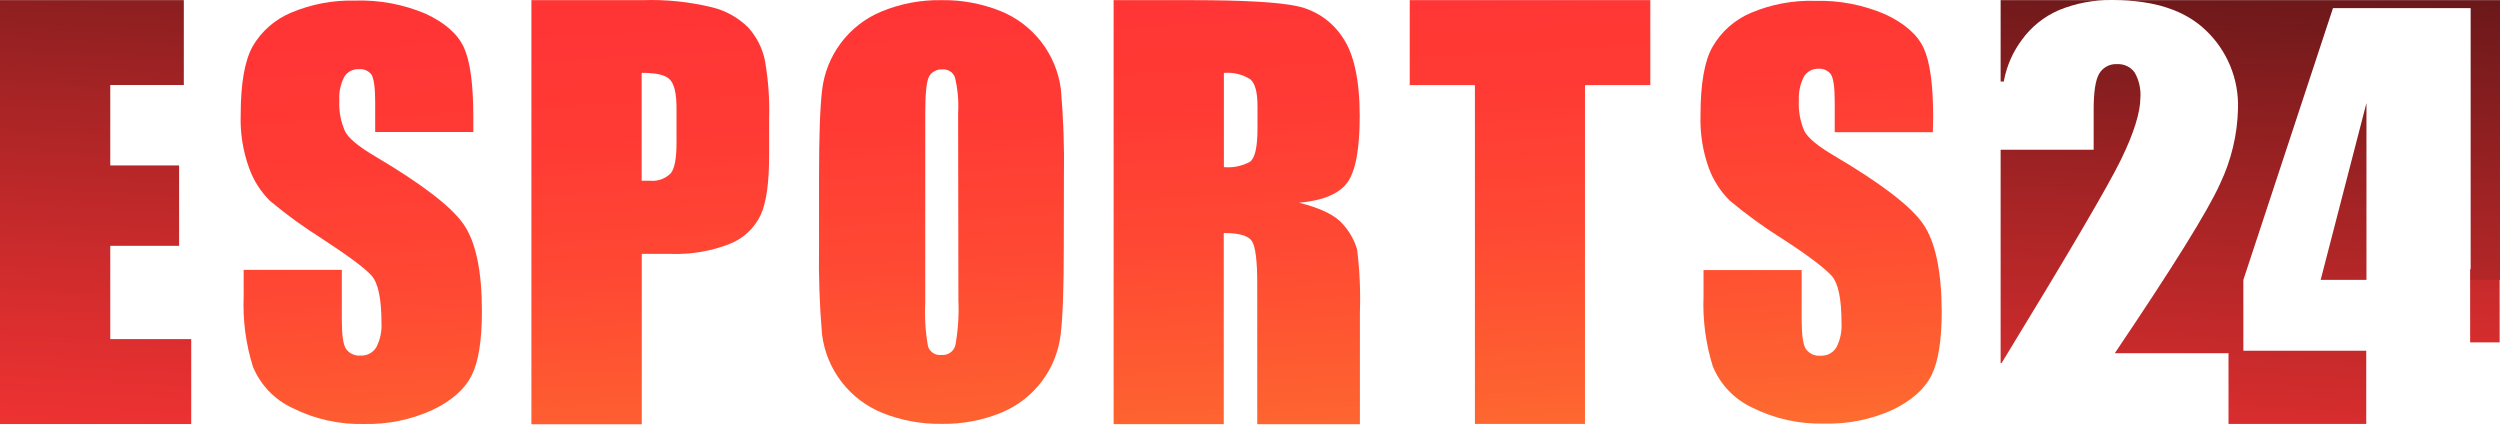
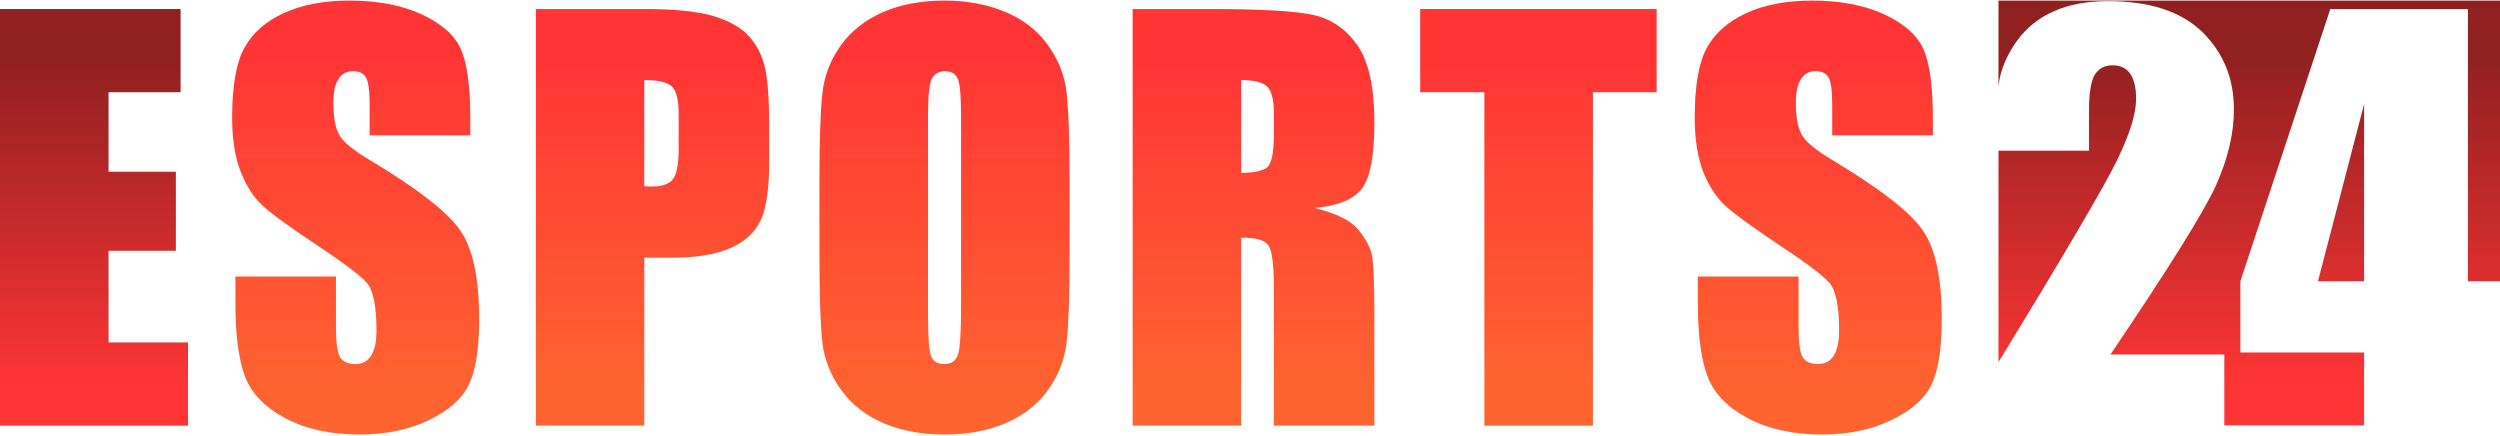
- <svg xmlns="http://www.w3.org/2000/svg" xmlns:xlink="http://www.w3.org/1999/xlink" viewBox="0 0 828 140.51">
+ <svg xmlns="http://www.w3.org/2000/svg" xmlns:xlink="http://www.w3.org/1999/xlink" xml:space="preserve" width="156px" height="27.15px" version="1.1" style="shape-rendering:geometricPrecision; text-rendering:geometricPrecision; image-rendering:optimizeQuality; fill-rule:evenodd; clip-rule:evenodd" viewBox="0 0 17457 3030">
  <defs>
-     <style>
-             .a{fill:url(#a);}.b{fill:url(#b);}.c{fill:url(#c);}.d{fill:url(#d);}.e{fill:url(#e);}.f{fill:url(#f);}.g{fill:url(#g);}.h{fill:url(#h);}.i{fill:url(#i);}.j{fill:url(#j);}.k{fill:url(#k);}.l{fill:url(#l);}
-         </style>
-     <linearGradient id="a" x1="817.98" y1="197.14" x2="832.76" y2="-84.8" gradientUnits="userSpaceOnUse">
-       <stop offset="0" stop-color="#ff3535" />
-       <stop offset="0.11" stop-color="#f43333" />
-       <stop offset="0.29" stop-color="#d72d2e" />
-       <stop offset="0.53" stop-color="#a72425" />
-       <stop offset="0.82" stop-color="#651719" />
-       <stop offset="1" stop-color="#3a0f11" />
+     <style type="text/css">
+    
+     .fil0 {fill:url(#id0)}
+     .fil2 {fill:url(#id1);fill-rule:nonzero}
+     .fil1 {fill:url(#id2);fill-rule:nonzero}
+     .fil5 {fill:url(#id3);fill-rule:nonzero}
+     .fil4 {fill:url(#id4);fill-rule:nonzero}
+     .fil6 {fill:url(#id5);fill-rule:nonzero}
+     .fil7 {fill:url(#id6);fill-rule:nonzero}
+     .fil3 {fill:url(#id7);fill-rule:nonzero}
+    
+   </style>
+     <linearGradient id="id0" gradientUnits="userSpaceOnUse" x1="19176.6" y1="382.531" x2="19176.6" y2="2711.69">
+       <stop offset="0" style="stop-opacity:1; stop-color:#912021" />
+       <stop offset="1" style="stop-opacity:1; stop-color:#FF3535" />
    </linearGradient>
-     <linearGradient id="b" x1="115.5" y1="12.47" x2="133.69" y2="330.78" gradientUnits="userSpaceOnUse">
-       <stop offset="0" stop-color="#ff3535">
-             </stop>
-       <stop offset="0.12" stop-color="#ff3a34">
-             </stop>
-       <stop offset="0.27" stop-color="#ff4933">
-             </stop>
-       <stop offset="0.44" stop-color="#fe6230">
-             </stop>
-       <stop offset="0.61" stop-color="#fe852c">
-             </stop>
-       <stop offset="0.79" stop-color="#fdb228">
-             </stop>
-       <stop offset="0.98" stop-color="#fce722">
-             </stop>
-       <stop offset="1" stop-color="#fcee21">
-             </stop>
+     <linearGradient id="id1" gradientUnits="userSpaceOnUse" x1="4193.13" y1="390.873" x2="4193.17" y2="2770.79">
+       <stop offset="0" style="stop-opacity:1; stop-color:#FF3535" />
+       <stop offset="1" style="stop-opacity:1; stop-color:#FE6430" />
    </linearGradient>
-     <linearGradient id="c" x1="210.83" y1="7.02" x2="229.02" y2="325.34" xlink:href="#b">
-         </linearGradient>
-     <linearGradient id="d" x1="307.91" y1="1.47" x2="326.1" y2="319.79" xlink:href="#b">
-         </linearGradient>
-     <linearGradient id="e" x1="404.32" y1="-4.04" x2="422.51" y2="314.28" xlink:href="#b">
-         </linearGradient>
-     <linearGradient id="f" x1="505.37" y1="-9.81" x2="523.56" y2="308.5" xlink:href="#b">
-         </linearGradient>
-     <linearGradient id="g" x1="597.42" y1="-15.07" x2="615.61" y2="303.24" xlink:href="#b">
-         </linearGradient>
-     <linearGradient id="h" x1="769.43" y1="221.59" x2="784.2" y2="-60.34" xlink:href="#a">
-         </linearGradient>
-     <linearGradient id="i" x1="676.55" y1="216.72" x2="691.33" y2="-65.21" xlink:href="#a">
-         </linearGradient>
-     <linearGradient id="j" x1="669.74" y1="216.37" x2="684.52" y2="-65.57" xlink:href="#a" />
-     <linearGradient id="k" x1="754.87" y1="220.83" x2="769.64" y2="-61.11" xlink:href="#a" />
-     <linearGradient id="l" x1="25.77" y1="182.61" x2="40.55" y2="-99.33" xlink:href="#a" />
+     <linearGradient id="id2" gradientUnits="userSpaceOnUse" xlink:href="#id0" x1="1957.53" y1="434.054" x2="1957.58" y2="2718.67">
+   </linearGradient>
+     <linearGradient id="id3" gradientUnits="userSpaceOnUse" xlink:href="#id1" x1="10426" y1="434.054" x2="10426" y2="2718.67">
+   </linearGradient>
+     <linearGradient id="id4" gradientUnits="userSpaceOnUse" xlink:href="#id1" x1="8326.49" y1="390.873" x2="8326.53" y2="2770.79">
+   </linearGradient>
+     <linearGradient id="id5" gradientUnits="userSpaceOnUse" xlink:href="#id1" x1="12378.8" y1="434.054" x2="12378.8" y2="2718.67">
+   </linearGradient>
+     <linearGradient id="id6" gradientUnits="userSpaceOnUse" xlink:href="#id1" x1="14406" y1="390.873" x2="14406" y2="2770.79">
+   </linearGradient>
+     <linearGradient id="id7" gradientUnits="userSpaceOnUse" xlink:href="#id1" x1="6170.98" y1="434.054" x2="6171.02" y2="2718.67">
+   </linearGradient>
  </defs>
-   <rect class="a" x="818.11" y="89.17" width="9.77" height="24.23" />
-   <path class="b" d="M156.76,43.71h-32.5v-10c0-4.66-.43-7.62-1.23-9a4.63,4.63,0,0,0-4.22-1.79A5.25,5.25,0,0,0,114,25.49a14.94,14.94,0,0,0-1.62,7.82,22.07,22.07,0,0,0,1.91,10.2q1.73,3.43,9.88,8.23,23.42,13.83,29.44,22.64t6,28.78c0,9.6-1.12,16.66-3.41,21.21s-6.59,8.36-13,11.43a51.56,51.56,0,0,1-22.42,4.62,50,50,0,0,1-24-5.33,26,26,0,0,1-13-13.61A68.49,68.49,0,0,1,80.7,98.21V89.38h32.51v16.38c0,5.12.44,8.3,1.36,9.76a5.38,5.38,0,0,0,4.87,2.24,5.72,5.72,0,0,0,5.2-2.76,15.62,15.62,0,0,0,1.7-8.14c0-7.91-1.1-13.11-3.25-15.55s-7.66-6.51-16.38-12.22A157.76,157.76,0,0,1,89.42,66.53,29.06,29.06,0,0,1,82.5,55.64,47,47,0,0,1,79.72,38q0-15.47,3.94-22.62A26.6,26.6,0,0,1,96.42,4.19a51.36,51.36,0,0,1,21.27-4,55.38,55.38,0,0,1,23.25,4.35Q150.56,9,153.65,15.74t3.11,22.73Z" />
-   <path class="c" d="M176,.05h36.79A85.51,85.51,0,0,1,235.76,2.4a25.55,25.55,0,0,1,12.06,6.72,23.37,23.37,0,0,1,5.49,10.74,94.86,94.86,0,0,1,1.42,19.55V51.6q0,13.46-2.76,19.53a19.05,19.05,0,0,1-10.22,9.62,48.59,48.59,0,0,1-19.37,3.34h-9.82v56.42H176Zm36.52,24.07V59.85h2.64a8.51,8.51,0,0,0,7-2.46c1.32-1.66,1.9-5,1.9-10.18V35.67c0-4.76-.76-7.87-2.24-9.37S217.31,24.12,212.56,24.12Z" />
-   <path class="d" d="M352.33,81.76q0,20.17-1,28.71a32.09,32.09,0,0,1-19.6,26.16,49.77,49.77,0,0,1-19.95,3.75,50.45,50.45,0,0,1-19.46-3.59,32.4,32.4,0,0,1-20.06-26,286.31,286.31,0,0,1-1-29.14V58.73q0-20.17,1-28.71A32.16,32.16,0,0,1,291.83,3.86,49.66,49.66,0,0,1,311.78.05a50.34,50.34,0,0,1,19.41,3.54,32.38,32.38,0,0,1,20.18,26,280.63,280.63,0,0,1,1,29.14Zm-35-44.28a40.37,40.37,0,0,0-1.06-11.9A4.08,4.08,0,0,0,312,23a4.68,4.68,0,0,0-4.1,2c-1,1.41-1.46,5.58-1.46,12.48v62.88a63,63,0,0,0,.94,14.44,4.17,4.17,0,0,0,4.49,2.76,4.31,4.31,0,0,0,4.55-3.19,67.07,67.07,0,0,0,1-15Z" />
-   <path class="e" d="M368.83.05h25.82q25.86,0,35,2a24,24,0,0,1,14.93,10.18q5.73,8.21,5.76,26.14,0,16.41-4.08,22.06c-2.74,3.76-8.05,6-16,6.72,7.25,1.8,12.09,4.19,14.58,7.2a21.39,21.39,0,0,1,4.64,8.29,132.38,132.38,0,0,1,.92,20.78v37.08h-34V93.86c0-7.53-.6-12.19-1.77-14s-4.28-2.69-9.32-2.69v63.3H368.83Zm36.52,24V55.35A15.18,15.18,0,0,0,414,53.58c1.63-1.21,2.48-4.78,2.48-11V35q0-6.72-2.4-8.76a14,14,0,0,0-8.69-2.09Z" />
-   <polygon class="f" points="546.58 0.04 546.58 28.18 524.94 28.18 524.94 140.4 488.49 140.4 488.49 28.18 466.9 28.18 466.9 0.04 546.58 0.04" />
-   <path class="g" d="M640.17,43.78H607.66V33.67c0-4.66-.4-7.62-1.23-9a4.65,4.65,0,0,0-4.15-1.9,5.36,5.36,0,0,0-4.8,2.58,15.28,15.28,0,0,0-1.7,7.82,22.42,22.42,0,0,0,1.82,10.22q1.7,3.39,9.9,8.21Q631,65.46,637,74.27t6.1,28.89q0,14.37-3.41,21.19c-2.29,4.55-6.59,8.36-13,11.45a51.46,51.46,0,0,1-22.41,4.49,50.38,50.38,0,0,1-24-5.32,26,26,0,0,1-13-13.63,68.91,68.91,0,0,1-3.07-23.22V89.45h32.5v16.36c0,5.11.47,8.29,1.37,9.75A5.34,5.34,0,0,0,603,117.8a5.72,5.72,0,0,0,5.21-2.75,15.64,15.64,0,0,0,1.7-8.14c0-7.92-1.08-13.12-3.25-15.54s-7.71-6.72-16.37-12.3a160,160,0,0,1-17.3-12.54,29.65,29.65,0,0,1-7-10.76,47.49,47.49,0,0,1-2.78-17.68c0-10.31,1.3-17.94,4-22.6A26.47,26.47,0,0,1,579.86,4.28a50.63,50.63,0,0,1,21.28-4,55,55,0,0,1,23.29,4.48c6.39,3,10.65,6.73,12.71,11.21s3.12,12,3.12,22.73Z" />
-   <polygon class="h" points="783.77 92.7 783.77 34.12 768.6 92.7 783.77 92.7" />
-   <path class="i" d="M707,24a6.74,6.74,0,0,0-5.83-2.76,6.42,6.42,0,0,0-5.85,3.05q-1.92,3.08-1.9,12.18V49.59H662.61v70.68h.31q33.29-54.49,39.61-67.52t6.37-20.36A14.83,14.83,0,0,0,707,24Z" />
-   <path class="j" d="M662.61.05V27h1.07a1.56,1.56,0,0,1,.11-.7,32.48,32.48,0,0,1,5.88-13.14,29.59,29.59,0,0,1,12.15-9.77A44,44,0,0,1,699.55.05Z" />
-   <path class="k" d="M700,.05q20.31,0,30.73,10.15a34.28,34.28,0,0,1,10.5,25.71,61.17,61.17,0,0,1-6,25.07q-5.91,13.17-34.81,56h37.66V140.4H783.7V116.17H743V92.7l29.68-90h45.6v90H828V.05Z" />
-   <polygon class="l" points="63.33 112.31 36.52 112.31 36.52 81.42 59.32 81.42 59.32 54.79 36.52 54.79 36.52 28.16 60.88 28.16 60.88 0.04 0 0.04 0 140.44 63.33 140.44 63.33 112.31">
-     </polygon>
+   <g id="sloi_x0020_1">
+     <path class="fil0" d="M13955 0l3502 0 0 1960 -18 0 -206 0 0 -1901 -961 0 -628 1901 0 497 864 0 0 509 -976 0 0 -495 -795 0c407,-602 653,-996 737,-1181 83,-186 125,-362 125,-529 0,-219 -75,-399 -222,-543 -149,-143 -367,-214 -656,-214 -147,0 -273,23 -378,70 -106,46 -192,115 -258,206 -65,91 -107,183 -124,277 -2,14 -4,28 -6,43l0 -600zm0 2524l0 -1476 632 0 0 -276c0,-127 14,-212 41,-255 27,-43 68,-65 124,-65 55,0 96,20 123,59 27,39 41,98 41,177 0,102 -45,246 -134,429 -89,182 -364,651 -827,1407zm2553 -564l0 -1237 -322 1237 322 0z" />
+     <polygon class="fil1" points="0,59 1261,59 1261,640 758,640 758,1195 1228,1195 1228,1747 758,1747 758,2387 1313,2387 1313,2968 0,2968 " />
+     <path class="fil2" d="M3284 941l-703 0 0 -215c0,-100 -9,-165 -27,-192 -17,-28 -47,-41 -89,-41 -45,0 -79,18 -102,56 -24,36 -35,92 -35,168 0,96 13,169 39,218 26,49 97,108 214,178 336,201 547,365 634,494 88,128 131,334 131,619 0,207 -24,359 -73,458 -48,98 -141,180 -280,246 -139,67 -300,100 -485,100 -202,0 -374,-38 -518,-115 -142,-76 -236,-174 -280,-292 -44,-119 -66,-288 -66,-505l0 -191 702 0 0 354c0,109 10,179 29,210 20,31 55,47 105,47 50,0 88,-20 112,-60 25,-39 37,-98 37,-175 0,-171 -23,-283 -70,-335 -48,-53 -166,-141 -353,-265 -188,-125 -312,-215 -373,-272 -61,-56 -112,-134 -151,-233 -40,-100 -61,-226 -61,-381 0,-222 29,-385 86,-488 57,-103 148,-184 275,-242 127,-58 279,-87 459,-87 196,0 363,32 501,95 138,64 230,143 274,240 45,97 68,260 68,491l0 115z" />
+     <path class="fil3" d="M3742 59l762 0c206,0 364,16 475,48 110,33 193,79 249,140 56,61 93,135 114,222 19,87 29,221 29,403l0 253c0,185 -19,321 -58,406 -38,85 -108,150 -210,196 -102,45 -236,68 -401,68l-203 0 0 1173 -757 0 0 -2909zm757 496l0 741c22,2 40,2 56,2 69,0 117,-17 144,-51 26,-34 40,-105 40,-213l0 -240c0,-99 -16,-164 -47,-194 -31,-30 -95,-45 -193,-45z" />
+     <path class="fil4" d="M7469 1764c0,292 -7,499 -21,620 -14,122 -56,233 -129,334 -72,100 -170,178 -293,231 -124,54 -267,81 -431,81 -155,0 -294,-25 -418,-76 -124,-51 -224,-127 -299,-229 -75,-102 -120,-213 -135,-332 -14,-120 -21,-330 -21,-629l0 -498c0,-292 7,-499 21,-620 13,-122 56,-233 128,-333 73,-101 171,-178 294,-232 123,-54 267,-81 430,-81 156,0 295,26 419,77 124,50 224,126 299,228 75,102 120,213 134,332 14,121 22,330 22,629l0 498zm-758 -956c0,-134 -7,-221 -22,-259 -15,-37 -45,-56 -90,-56 -39,0 -68,15 -89,46 -20,30 -30,120 -30,269l0 1358c0,169 6,273 20,312 13,40 44,60 94,60 50,0 82,-23 96,-68 14,-46 21,-154 21,-325l0 -1337z" />
+     <path class="fil5" d="M7909 59l535 0c357,0 598,13 725,41 126,27 229,98 309,211 79,113 119,294 119,542 0,226 -28,378 -84,456 -56,77 -167,124 -333,139 150,38 251,87 303,150 51,62 83,119 95,172 13,52 19,195 19,430l0 768 -702 0 0 -968c0,-156 -13,-252 -37,-289 -24,-38 -88,-56 -191,-56l0 1313 -758 0 0 -2909zm758 496l0 648c84,0 143,-12 177,-35 34,-24 51,-100 51,-228l0 -160c0,-92 -17,-153 -49,-182 -33,-29 -93,-43 -179,-43z" />
+     <polygon class="fil6" points="11568,59 11568,640 11123,640 11123,2968 10365,2968 10365,640 9917,640 9917,59 " />
+     <path class="fil7" d="M13497 941l-703 0 0 -215c0,-100 -9,-165 -27,-192 -18,-28 -47,-41 -89,-41 -45,0 -79,18 -103,56 -23,36 -35,92 -35,168 0,96 14,169 40,218 26,49 97,108 214,178 335,201 547,365 634,494 88,128 131,334 131,619 0,207 -24,359 -73,458 -48,98 -141,180 -281,246 -138,67 -299,100 -484,100 -202,0 -374,-38 -518,-115 -143,-76 -236,-174 -280,-292 -45,-119 -67,-288 -67,-505l0 -191 703 0 0 354c0,109 10,179 29,210 20,31 55,47 105,47 50,0 88,-20 112,-60 25,-39 37,-98 37,-175 0,-171 -23,-283 -70,-335 -48,-53 -166,-141 -354,-265 -187,-125 -311,-215 -372,-272 -61,-56 -112,-134 -152,-233 -39,-100 -60,-226 -60,-381 0,-222 28,-385 85,-488 57,-103 149,-184 276,-242 127,-58 279,-87 459,-87 196,0 363,32 501,95 138,64 229,143 274,240 45,97 68,260 68,491l0 115z" />
+   </g>
</svg>
